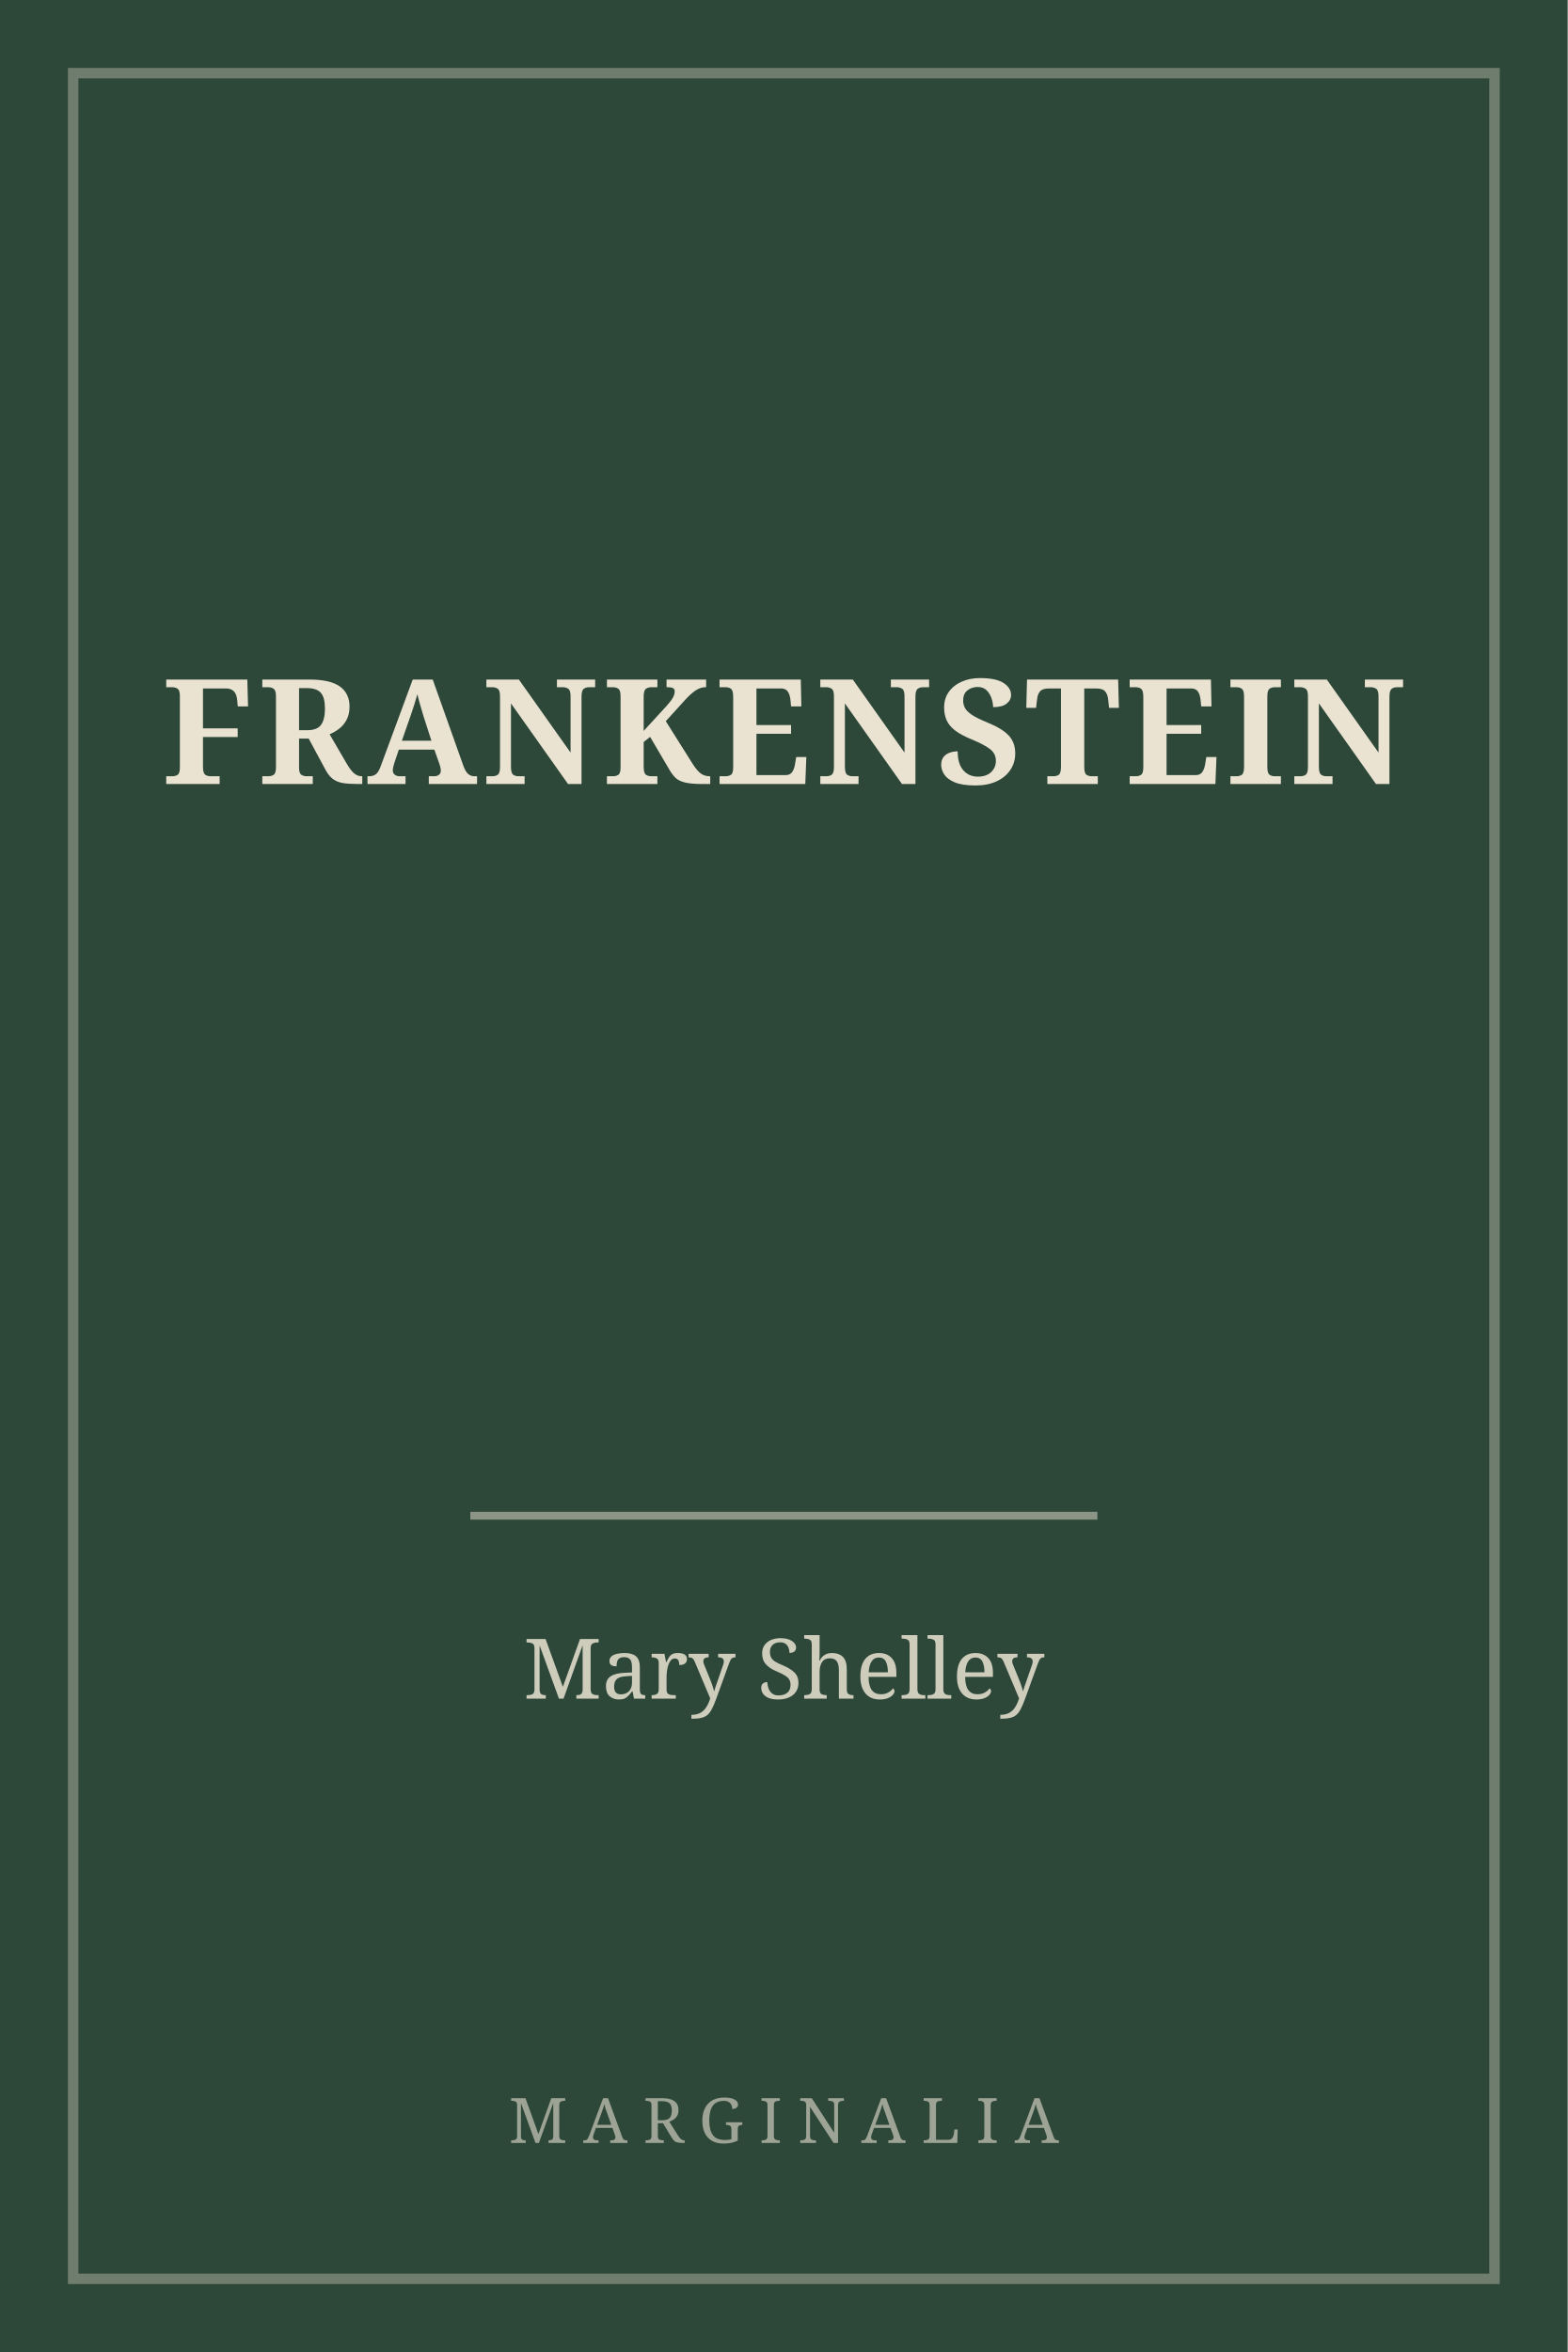
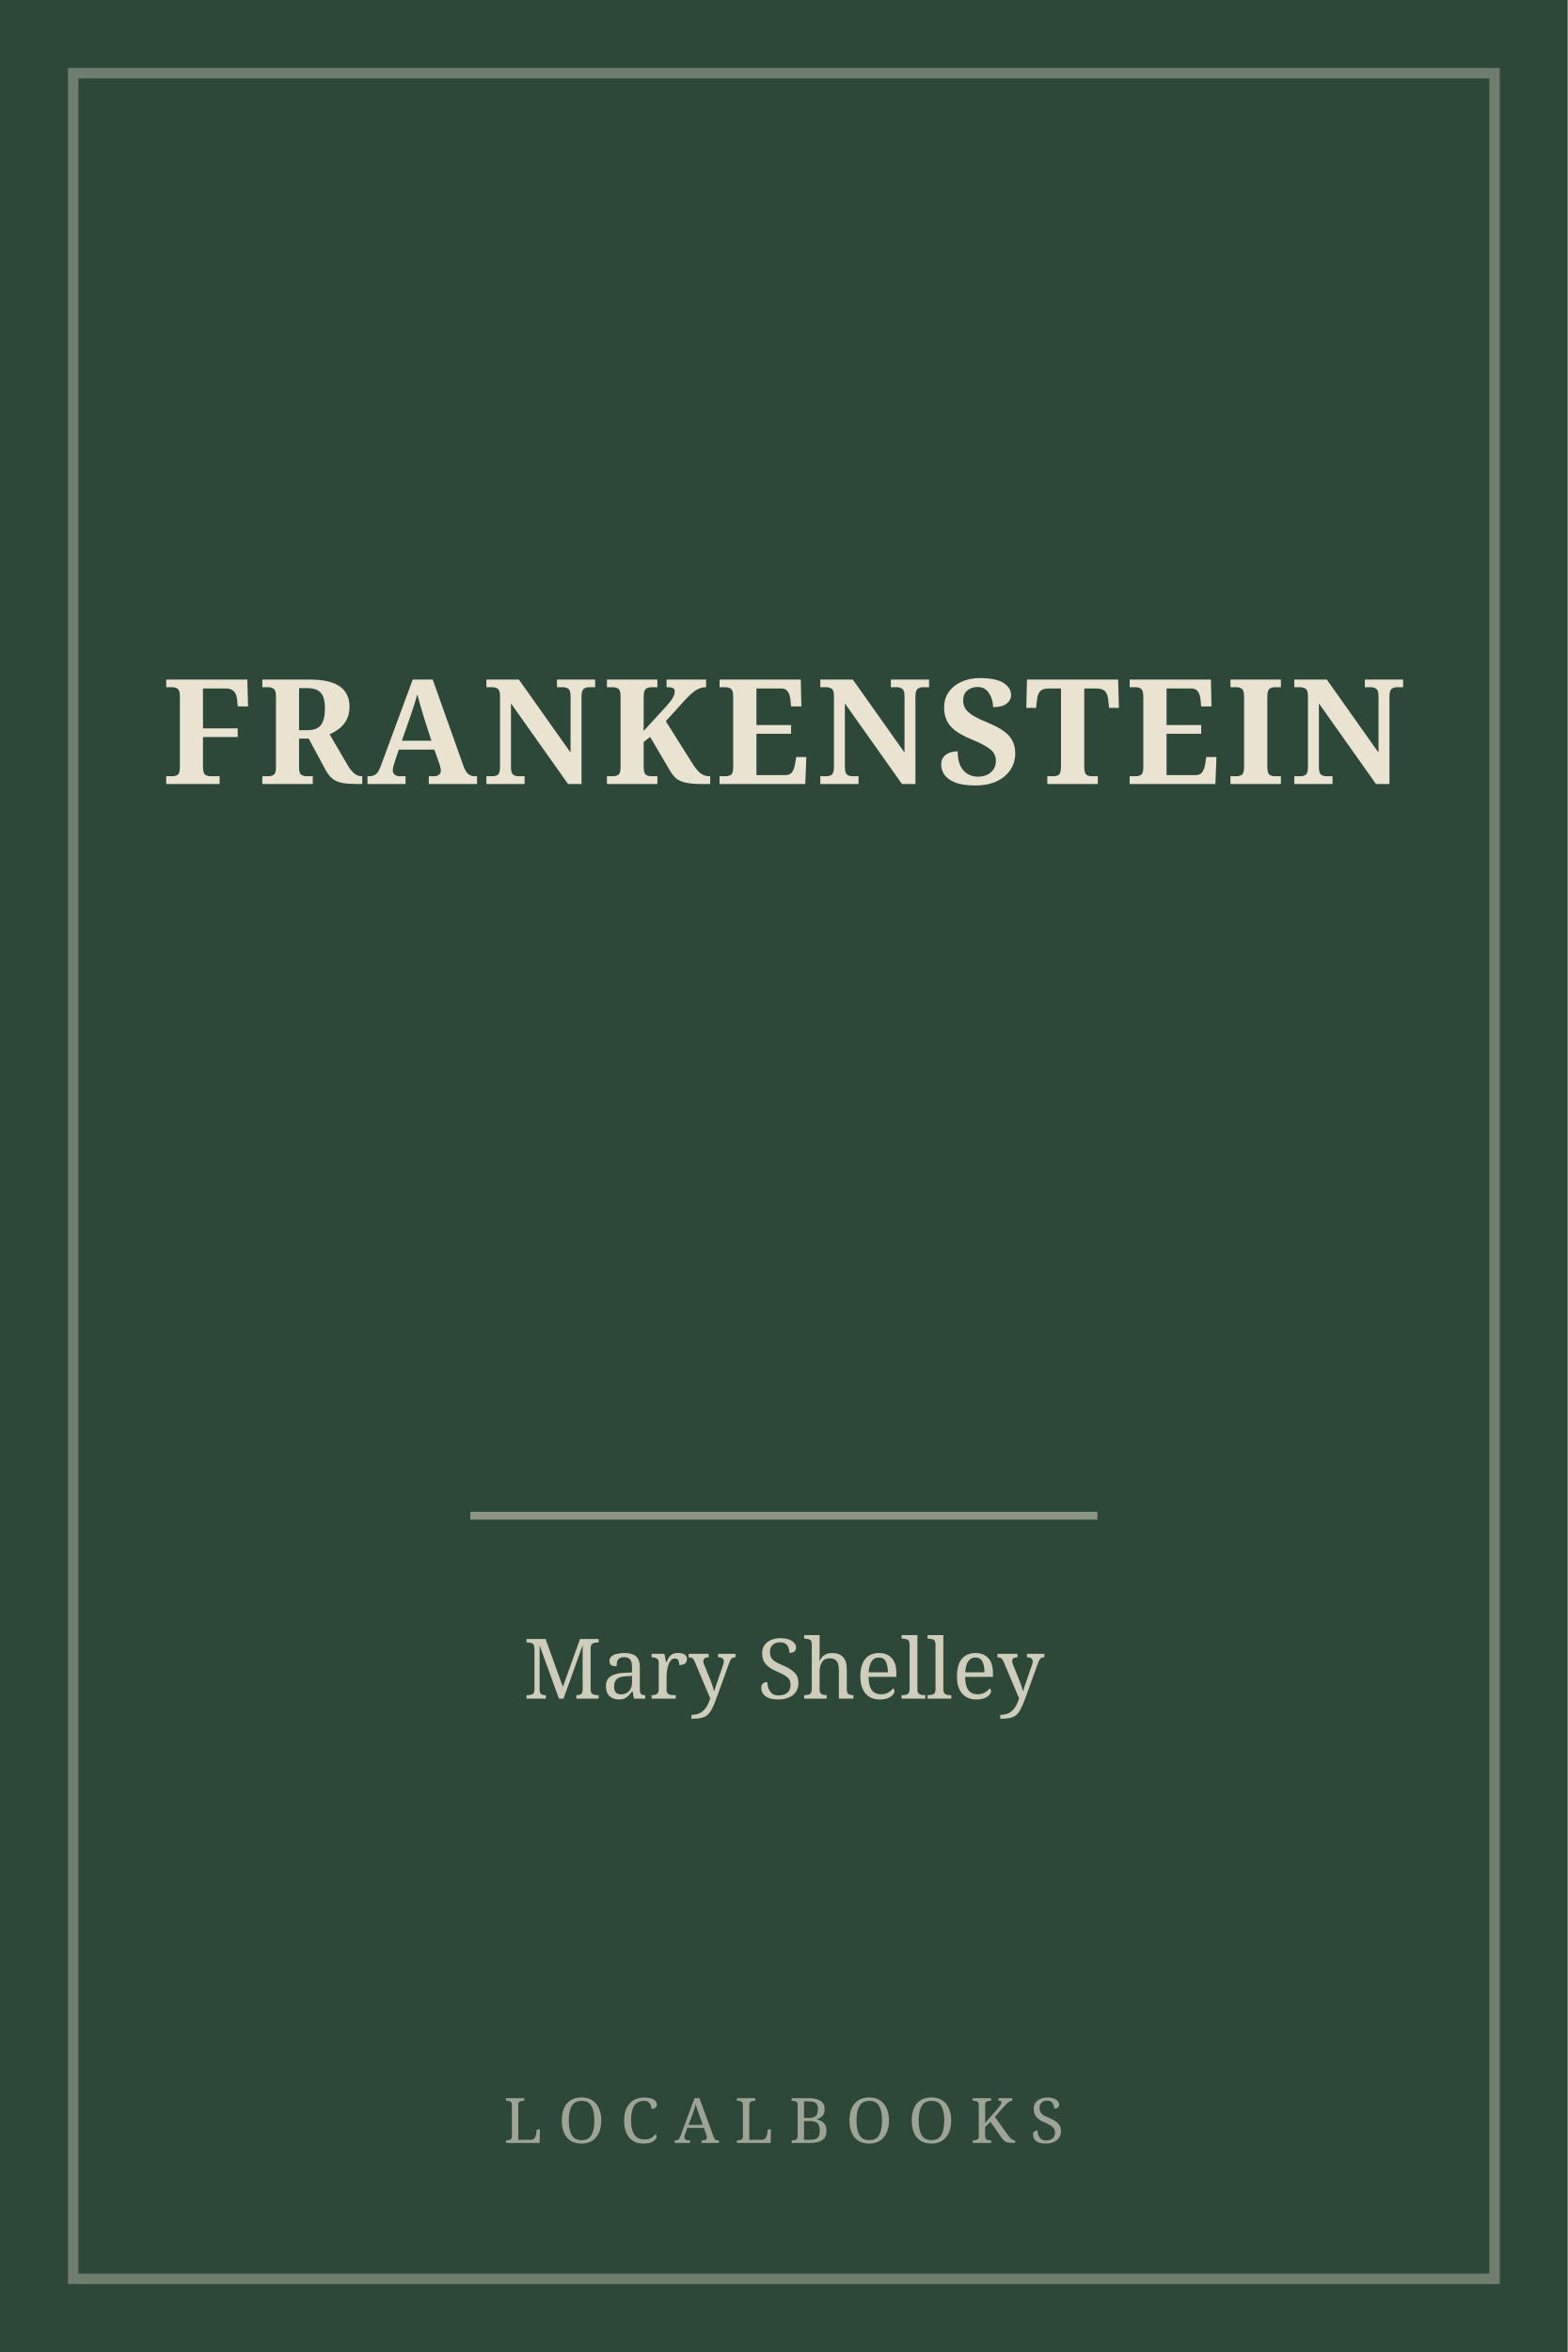
<svg xmlns="http://www.w3.org/2000/svg" width="300" height="450" viewBox="0 0 300 450">
  <rect width="300" height="450" fill="#2d4739" />
  <rect x="14" y="14" width="272" height="422" fill="none" stroke="#eae3d2" stroke-opacity="0.35" stroke-width="2" />
  <text x="150" y="150" font-family="Georgia, serif" font-size="28" font-weight="bold" fill="#eae3d2" text-anchor="middle" letter-spacing="1">
    <tspan x="150" dy="0">FRANKENSTEIN</tspan>
  </text>
  <line x1="90" y1="290" x2="210" y2="290" stroke="#eae3d2" stroke-opacity="0.5" stroke-width="1.5" />
  <text x="150" y="325" font-family="Georgia, serif" font-size="16" fill="#eae3d2" fill-opacity="0.85" text-anchor="middle">Mary Shelley</text>
-   <text x="150" y="410" font-family="Georgia, serif" font-size="12" fill="#eae3d2" fill-opacity="0.6" text-anchor="middle" letter-spacing="3">MARGINALIA</text>
+   <text x="150" y="410" font-family="Georgia, serif" font-size="12" fill="#eae3d2" fill-opacity="0.6" text-anchor="middle" letter-spacing="3">LOCALBOOKS</text>
</svg>
